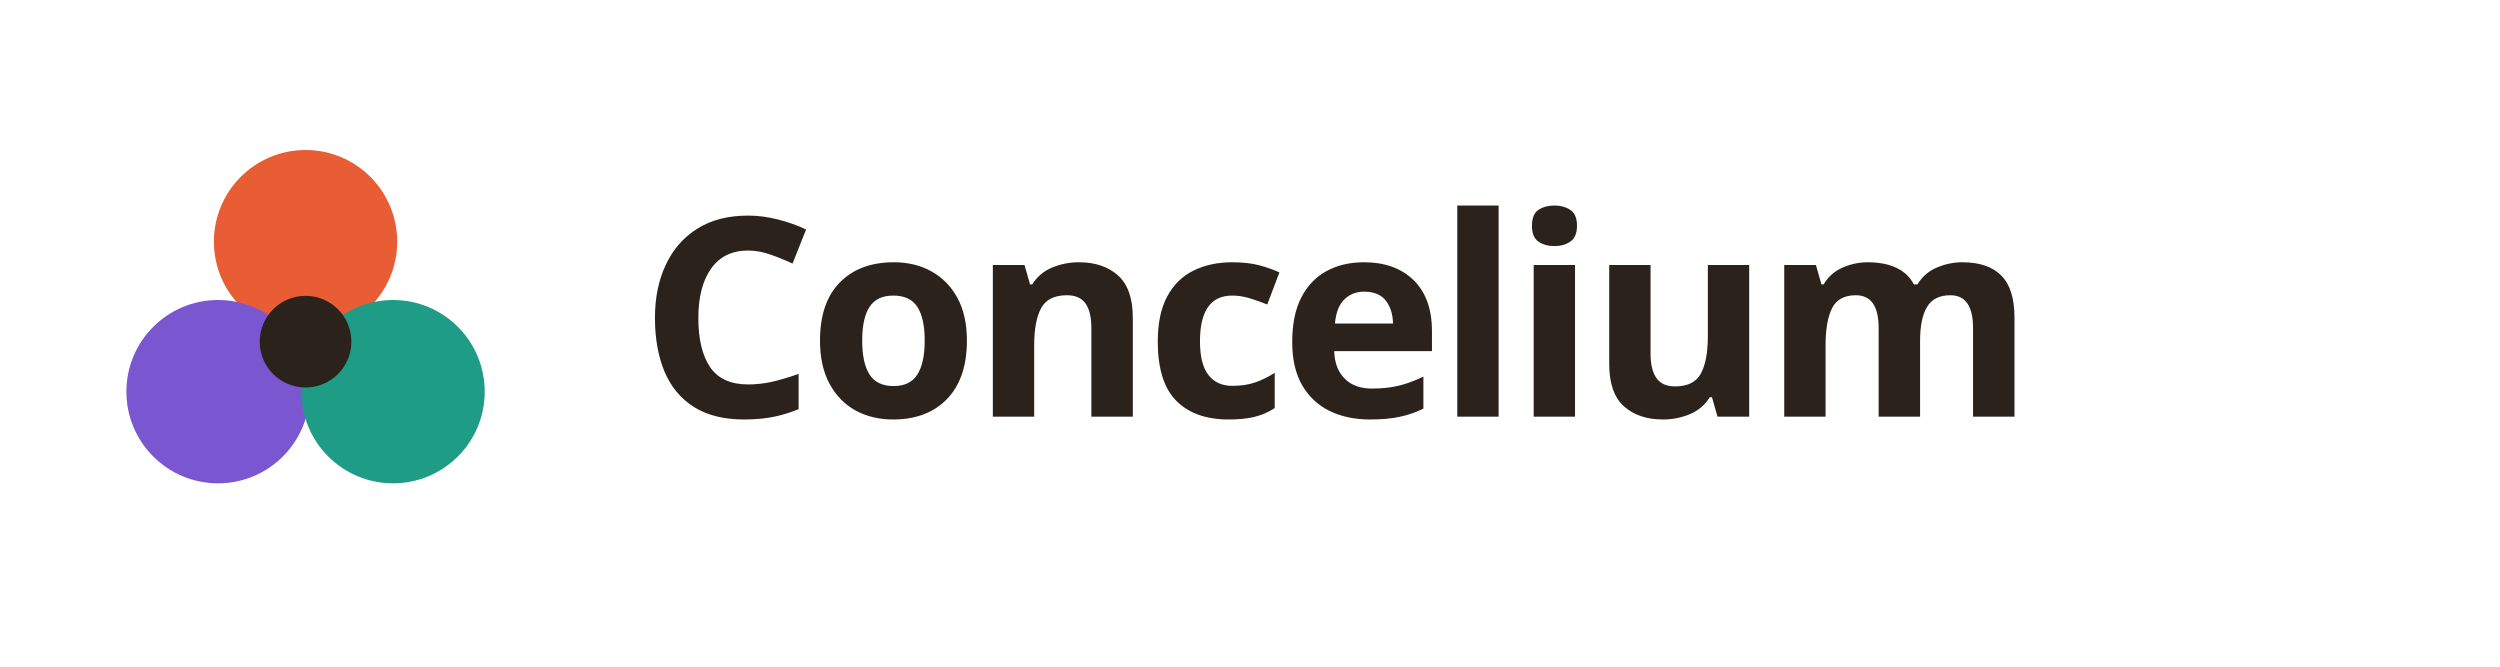
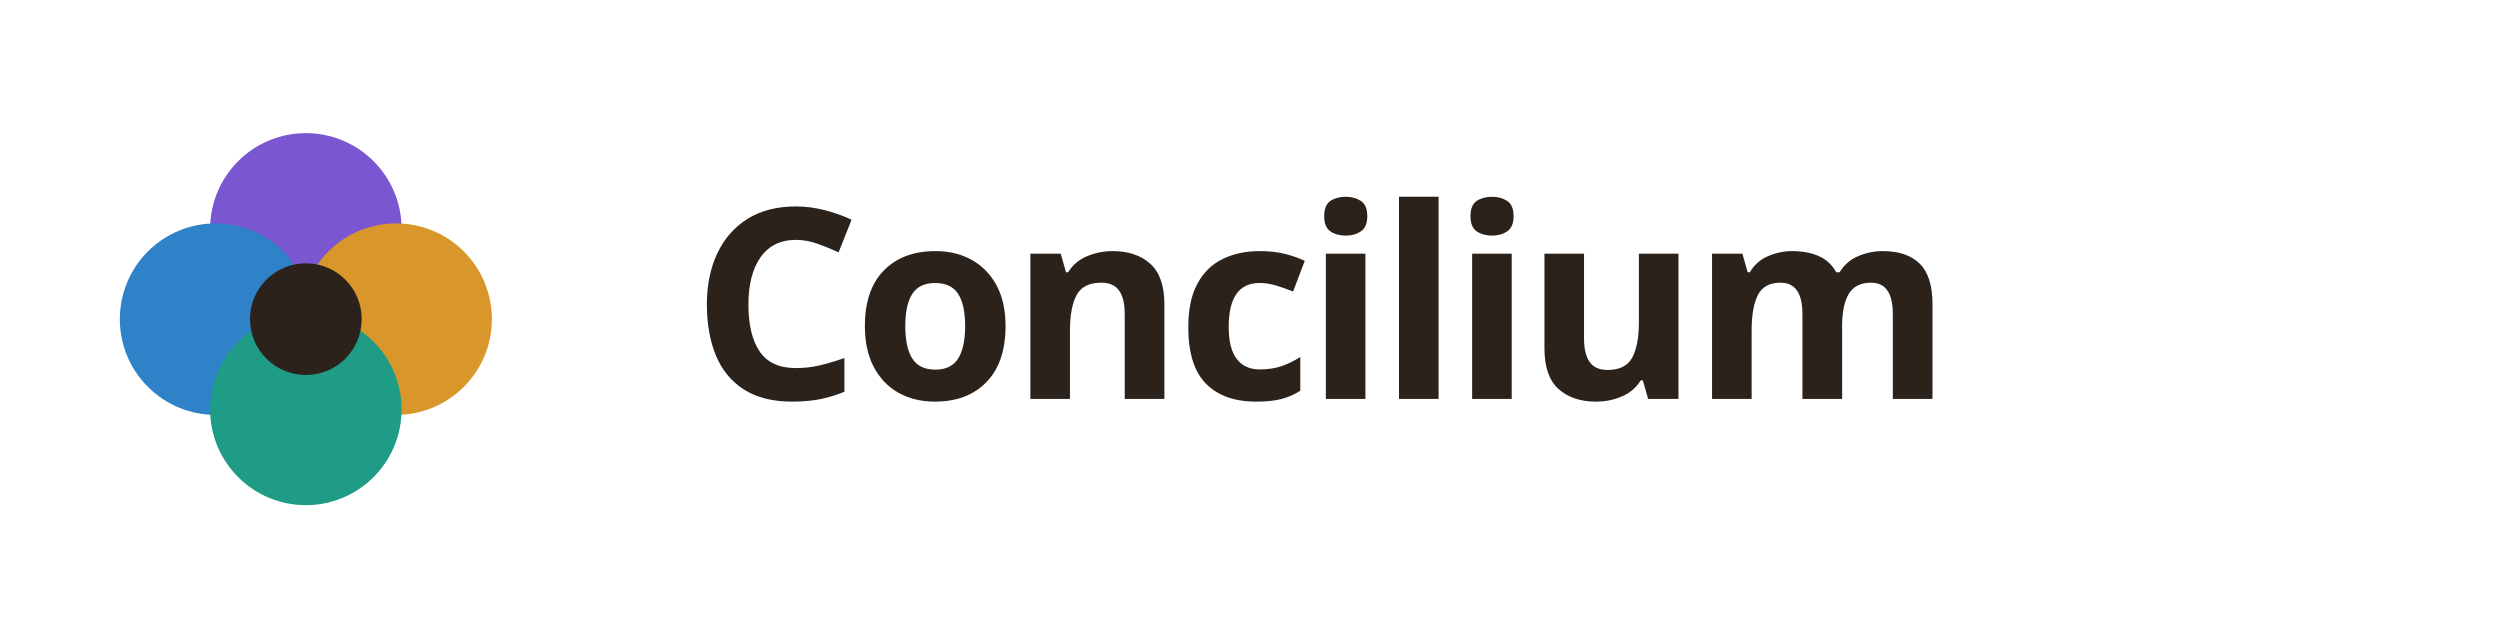
- <svg xmlns="http://www.w3.org/2000/svg" width="360" height="96" viewBox="0 0 360 96" fill="none" role="img" aria-label="Concelium">
-   <g transform="translate(8,12) scale(0.6)">
-     <circle cx="60" cy="38" r="22" fill="#E85D34" />
-     <circle cx="39" cy="74" r="22" fill="#7A57D1" />
-     <circle cx="81" cy="74" r="22" fill="#1E9C86" />
-     <circle cx="60" cy="62" r="11" fill="#2B221C" />
+ <svg xmlns="http://www.w3.org/2000/svg" width="376" height="96" viewBox="0 0 376 96" fill="none" role="img" aria-label="Concilium">
+   <g transform="translate(10,12) scale(0.6)">
+     <g transform="rotate(45 60 60)">
+       <circle cx="44" cy="44" r="24" fill="#7A57D1" />
+       <circle cx="76" cy="44" r="24" fill="#D9962A" />
+       <circle cx="44" cy="76" r="24" fill="#2F82C7" />
+       <circle cx="76" cy="76" r="24" fill="#1E9C86" />
+     </g>
+     <circle cx="60" cy="60" r="14" fill="#2B221C" />
  </g>
-   <text x="92" y="60" font-family="'Bricolage Grotesque','Hanken Grotesk',sans-serif" font-size="40" font-weight="700" letter-spacing="-1.2" fill="#2B221C">Concelium</text>
+   <text x="104" y="60" font-family="'Bricolage Grotesque','Hanken Grotesk',sans-serif" font-size="40" font-weight="700" letter-spacing="-1.2" fill="#2B221C">Concilium</text>
</svg>
